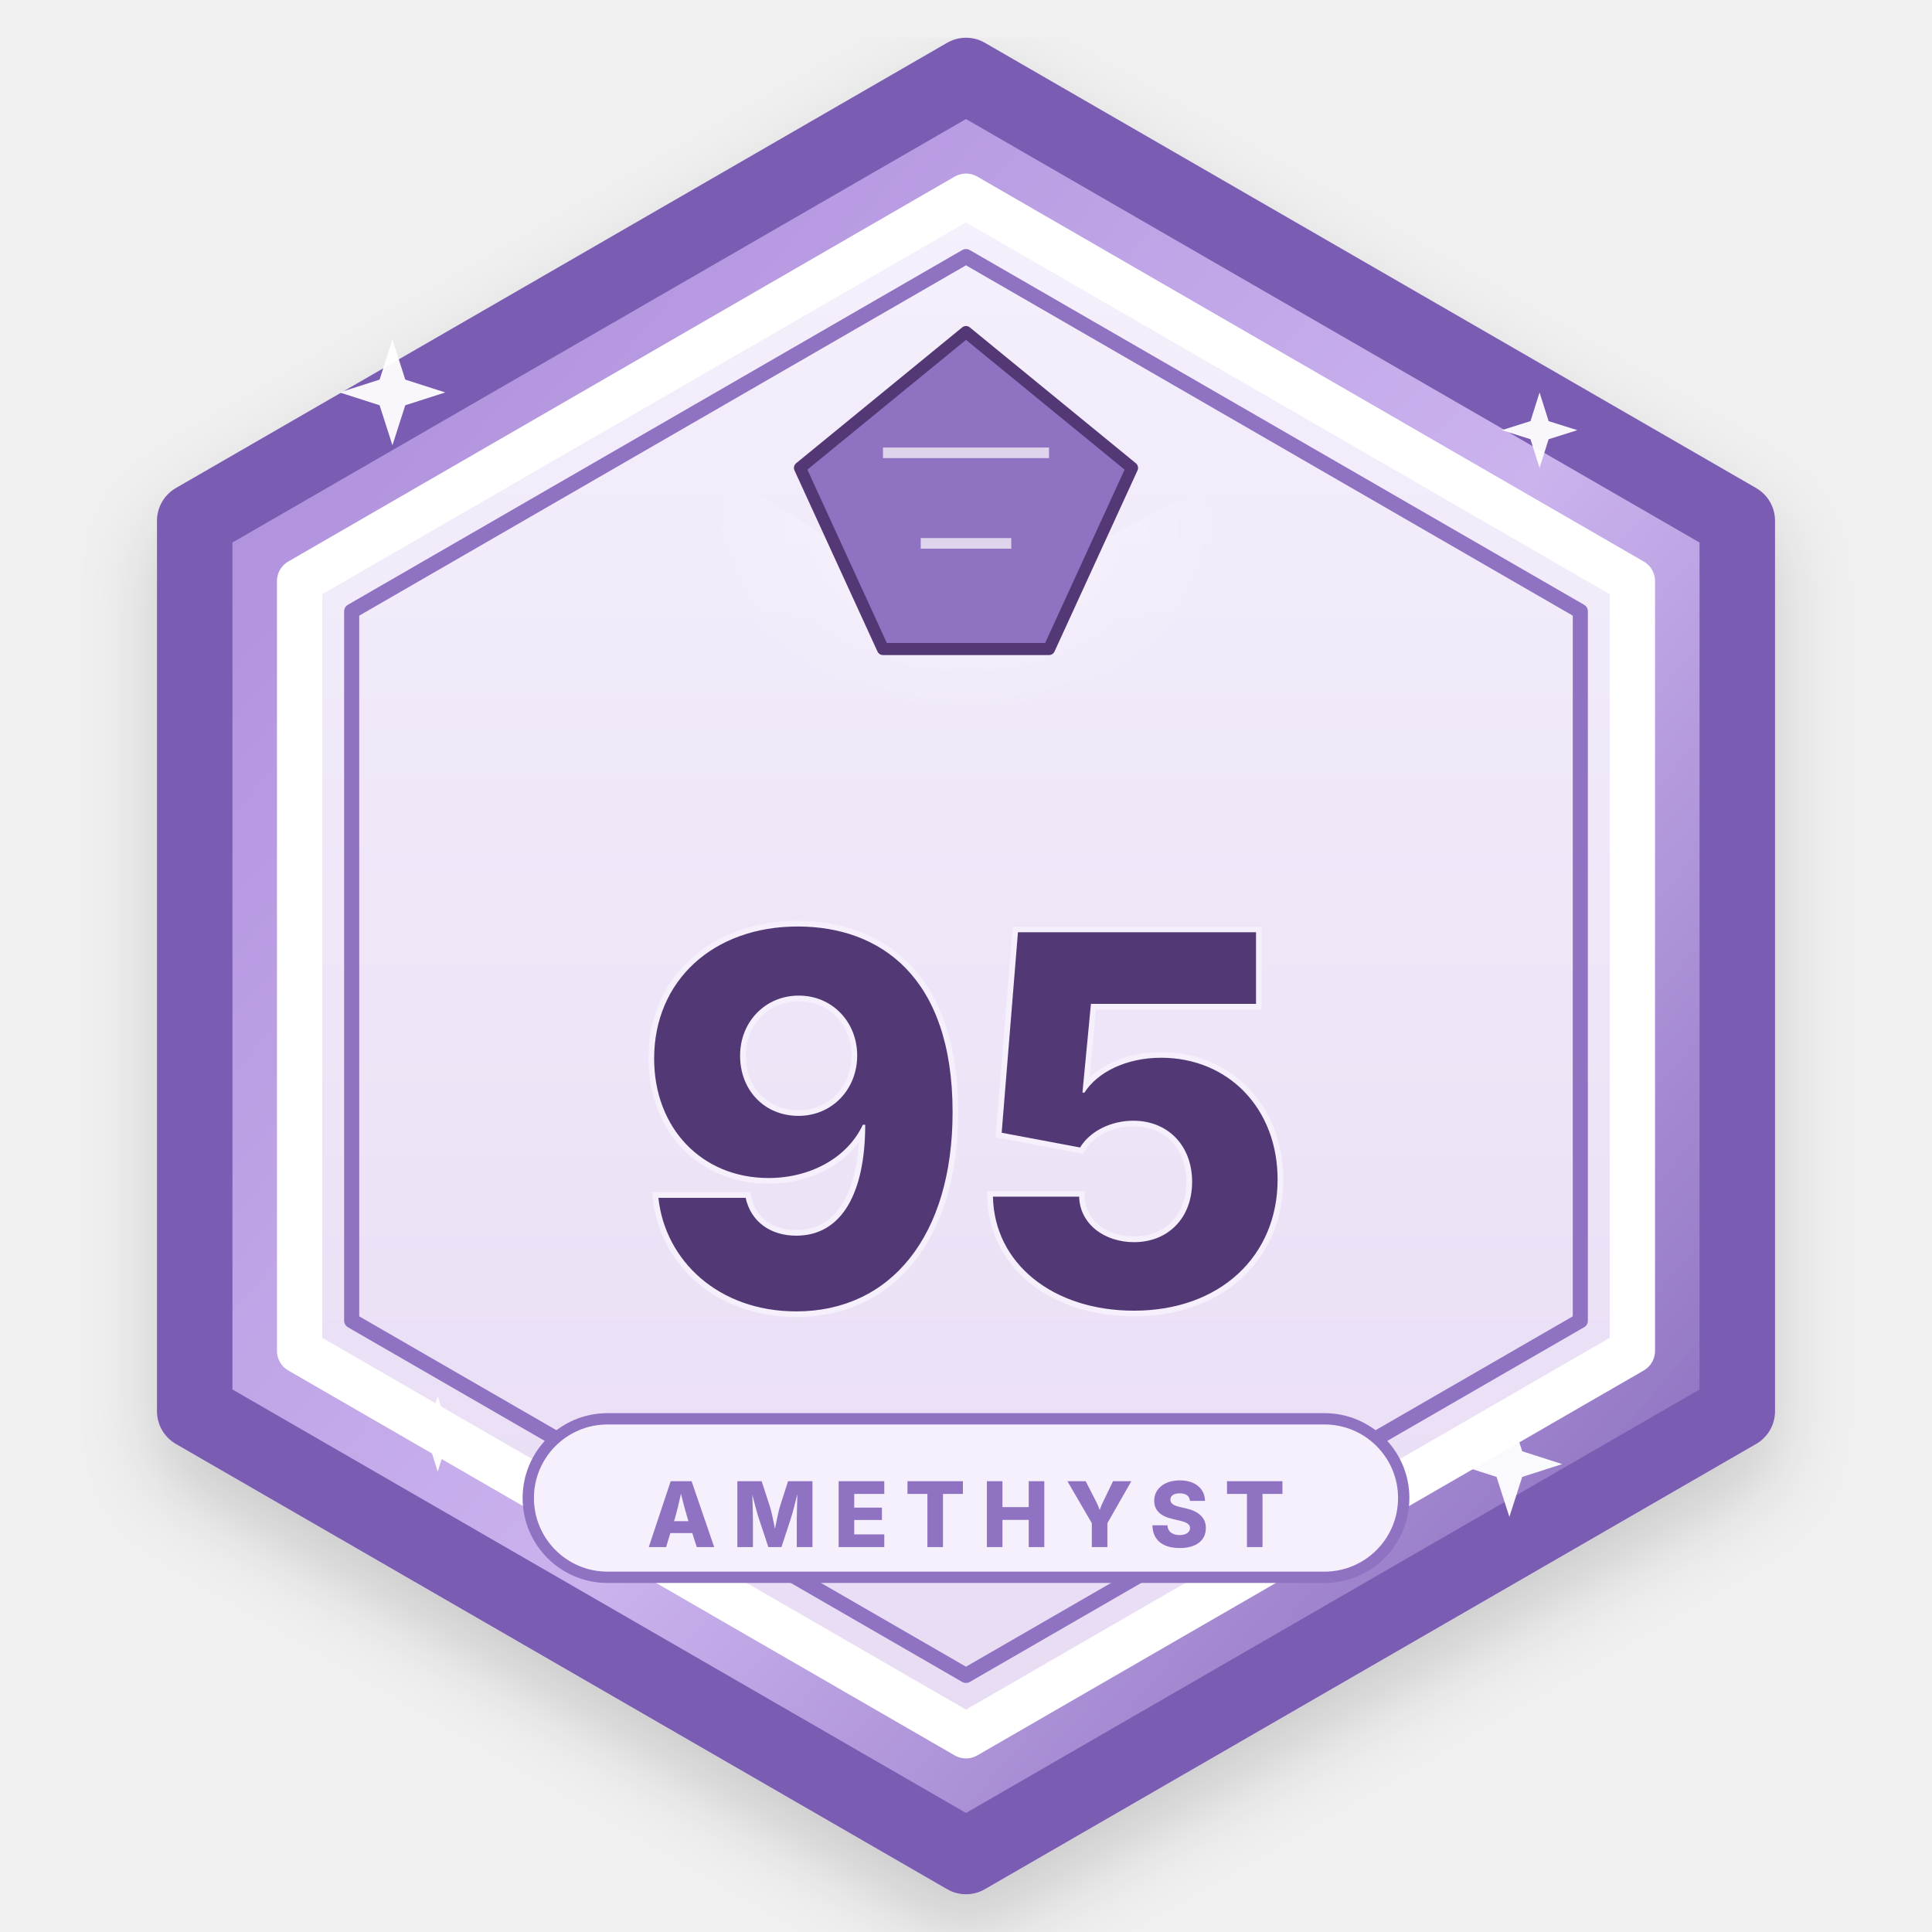
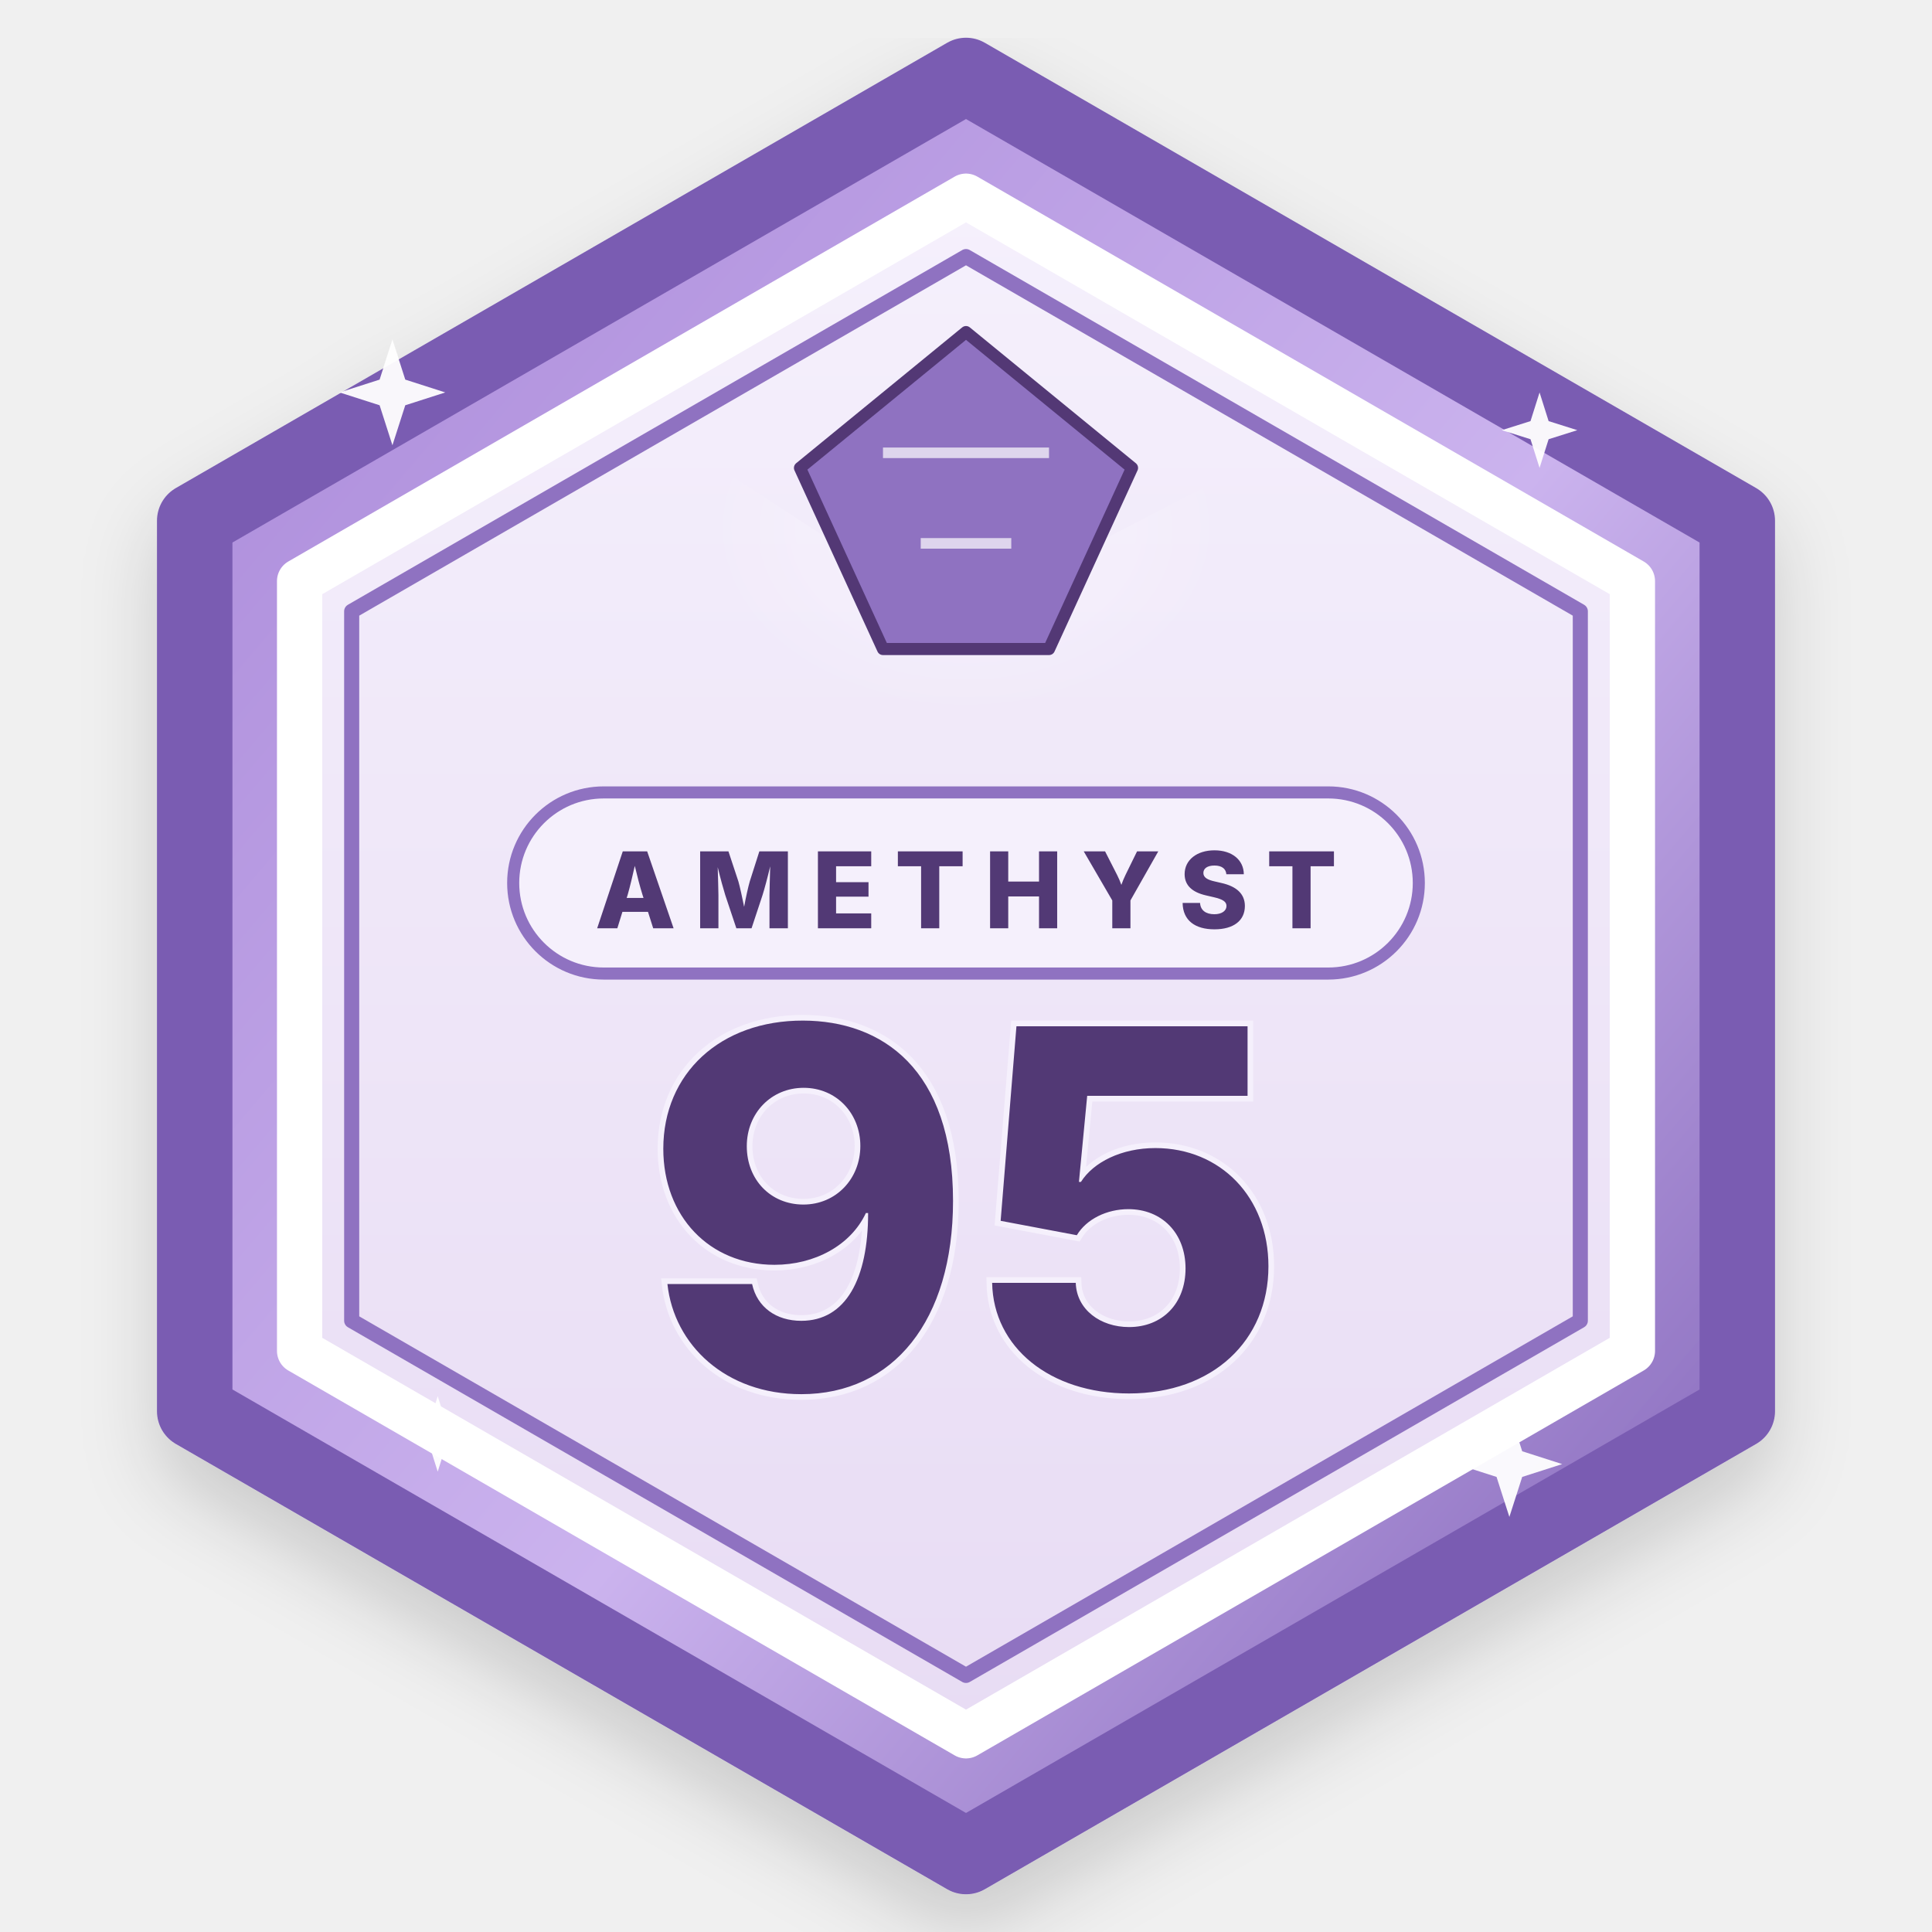
<svg xmlns="http://www.w3.org/2000/svg" viewBox="0 0 256 256" width="256" height="256" role="img" aria-label="Level 95 badge">
  <defs>
    <linearGradient id="o" x1="0%" y1="0%" x2="100%" y2="100%">
      <stop offset="0%" stop-color="#a887d8" />
      <stop offset="55%" stop-color="#cbb3ee" />
      <stop offset="100%" stop-color="#7a5cb2" />
    </linearGradient>
    <linearGradient id="i" x1="0%" y1="0%" x2="0%" y2="100%">
      <stop offset="0%" stop-color="#f5f0fc" />
      <stop offset="100%" stop-color="#e8dcf4" />
    </linearGradient>
    <radialGradient id="sheen" cx="50%" cy="26%" r="36%">
      <stop offset="0%" stop-color="#ffffff" stop-opacity="0.85" />
      <stop offset="100%" stop-color="#ffffff" stop-opacity="0" />
    </radialGradient>
    <filter id="soft" x="-30%" y="-30%" width="160%" height="160%">
      <feDropShadow dx="0" dy="5" stdDeviation="5" flood-color="#000000" flood-opacity="0.16" />
    </filter>
  </defs>
  <g filter="url(#soft)">
    <polygon points="128.0,10.0 230.2,69.0 230.2,187.0 128.0,246.0 25.8,187.0 25.8,69.0" fill="url(#o)" stroke="#7a5cb2" stroke-width="10" stroke-linejoin="round" />
    <polygon points="128.0,26.0 216.3,77.0 216.3,179.0 128.0,230.0 39.7,179.0 39.7,77.0" fill="url(#i)" stroke="#ffffff" stroke-width="6" stroke-linejoin="round" />
    <polygon points="128.0,34.0 209.4,81.0 209.4,175.0 128.0,222.0 46.6,175.0 46.6,81.0" fill="none" stroke="#8f72c1" stroke-width="2" stroke-linejoin="round" />
-     <path d="M80 52 L126 82 L176 56 L176 121 Q128 98 80 121 Z" fill="url(#sheen)" opacity="0.5" />
+     <path d="M80 52 L126 82 L176 56 L176 121 Q128 98 80 121 Z" fill="url(#sheen)" opacity="0.45" />
    <polygon points="128,44 150,62 139,86 117,86 106,62" fill="#8f72c1" stroke="#523975" stroke-width="1.6" stroke-linejoin="round" />
    <path d="M117 60 L139 60 M122 72 L134 72" fill="none" stroke="#ffffff" stroke-width="1.4" stroke-opacity="0.7" />
    <path d="M52.0 45.0 L53.7 50.3 L59.0 52.0 L53.7 53.7 L52.0 59.0 L50.3 53.7 L45.0 52.0 L50.3 50.3 Z" fill="#ffffff" opacity="0.95" />
    <path d="M204.0 52.0 L205.2 55.8 L209.0 57.0 L205.2 58.2 L204.0 62.0 L202.8 58.2 L199.0 57.0 L202.8 55.8 Z" fill="#ffffff" opacity="0.95" />
    <path d="M58.0 185.0 L59.2 188.8 L63.0 190.0 L59.2 191.2 L58.0 195.0 L56.8 191.2 L53.0 190.0 L56.8 188.8 Z" fill="#ffffff" opacity="0.95" />
    <path d="M200.0 187.0 L201.7 192.3 L207.0 194.0 L201.7 195.7 L200.0 201.0 L198.3 195.7 L193.0 194.0 L198.3 192.3 Z" fill="#ffffff" opacity="0.95" />
  </g>
-   <text x="128" y="173" text-anchor="middle" fill="#523975" font-family="Inter, Arial, sans-serif" font-size="68" font-weight="800" stroke="#f5f0fc" stroke-width="1.5" paint-order="stroke">95</text>
-   <rect x="70" y="188" width="116" height="21" rx="10.5" fill="#f5f0fc" stroke="#8f72c1" stroke-width="1.5" />
-   <text x="128" y="205" text-anchor="middle" fill="#8f72c1" font-family="Inter, Arial, sans-serif" font-size="12" font-weight="800" letter-spacing="2.1">AMETHYST</text>
+   <rect x="68" y="105" width="120" height="24" rx="12" fill="#f5f0fc" stroke="#8f72c1" stroke-width="1.6" />
+   <text x="128" y="123" text-anchor="middle" fill="#523975" font-family="Inter, Arial, sans-serif" font-size="14" font-weight="800" letter-spacing="2.4">AMETHYST</text>
+   <text x="128" y="184" text-anchor="middle" fill="#523975" font-family="Inter, Arial, sans-serif" font-size="66" font-weight="800" stroke="#f5f0fc" stroke-width="1.5" paint-order="stroke">95</text>
</svg>
